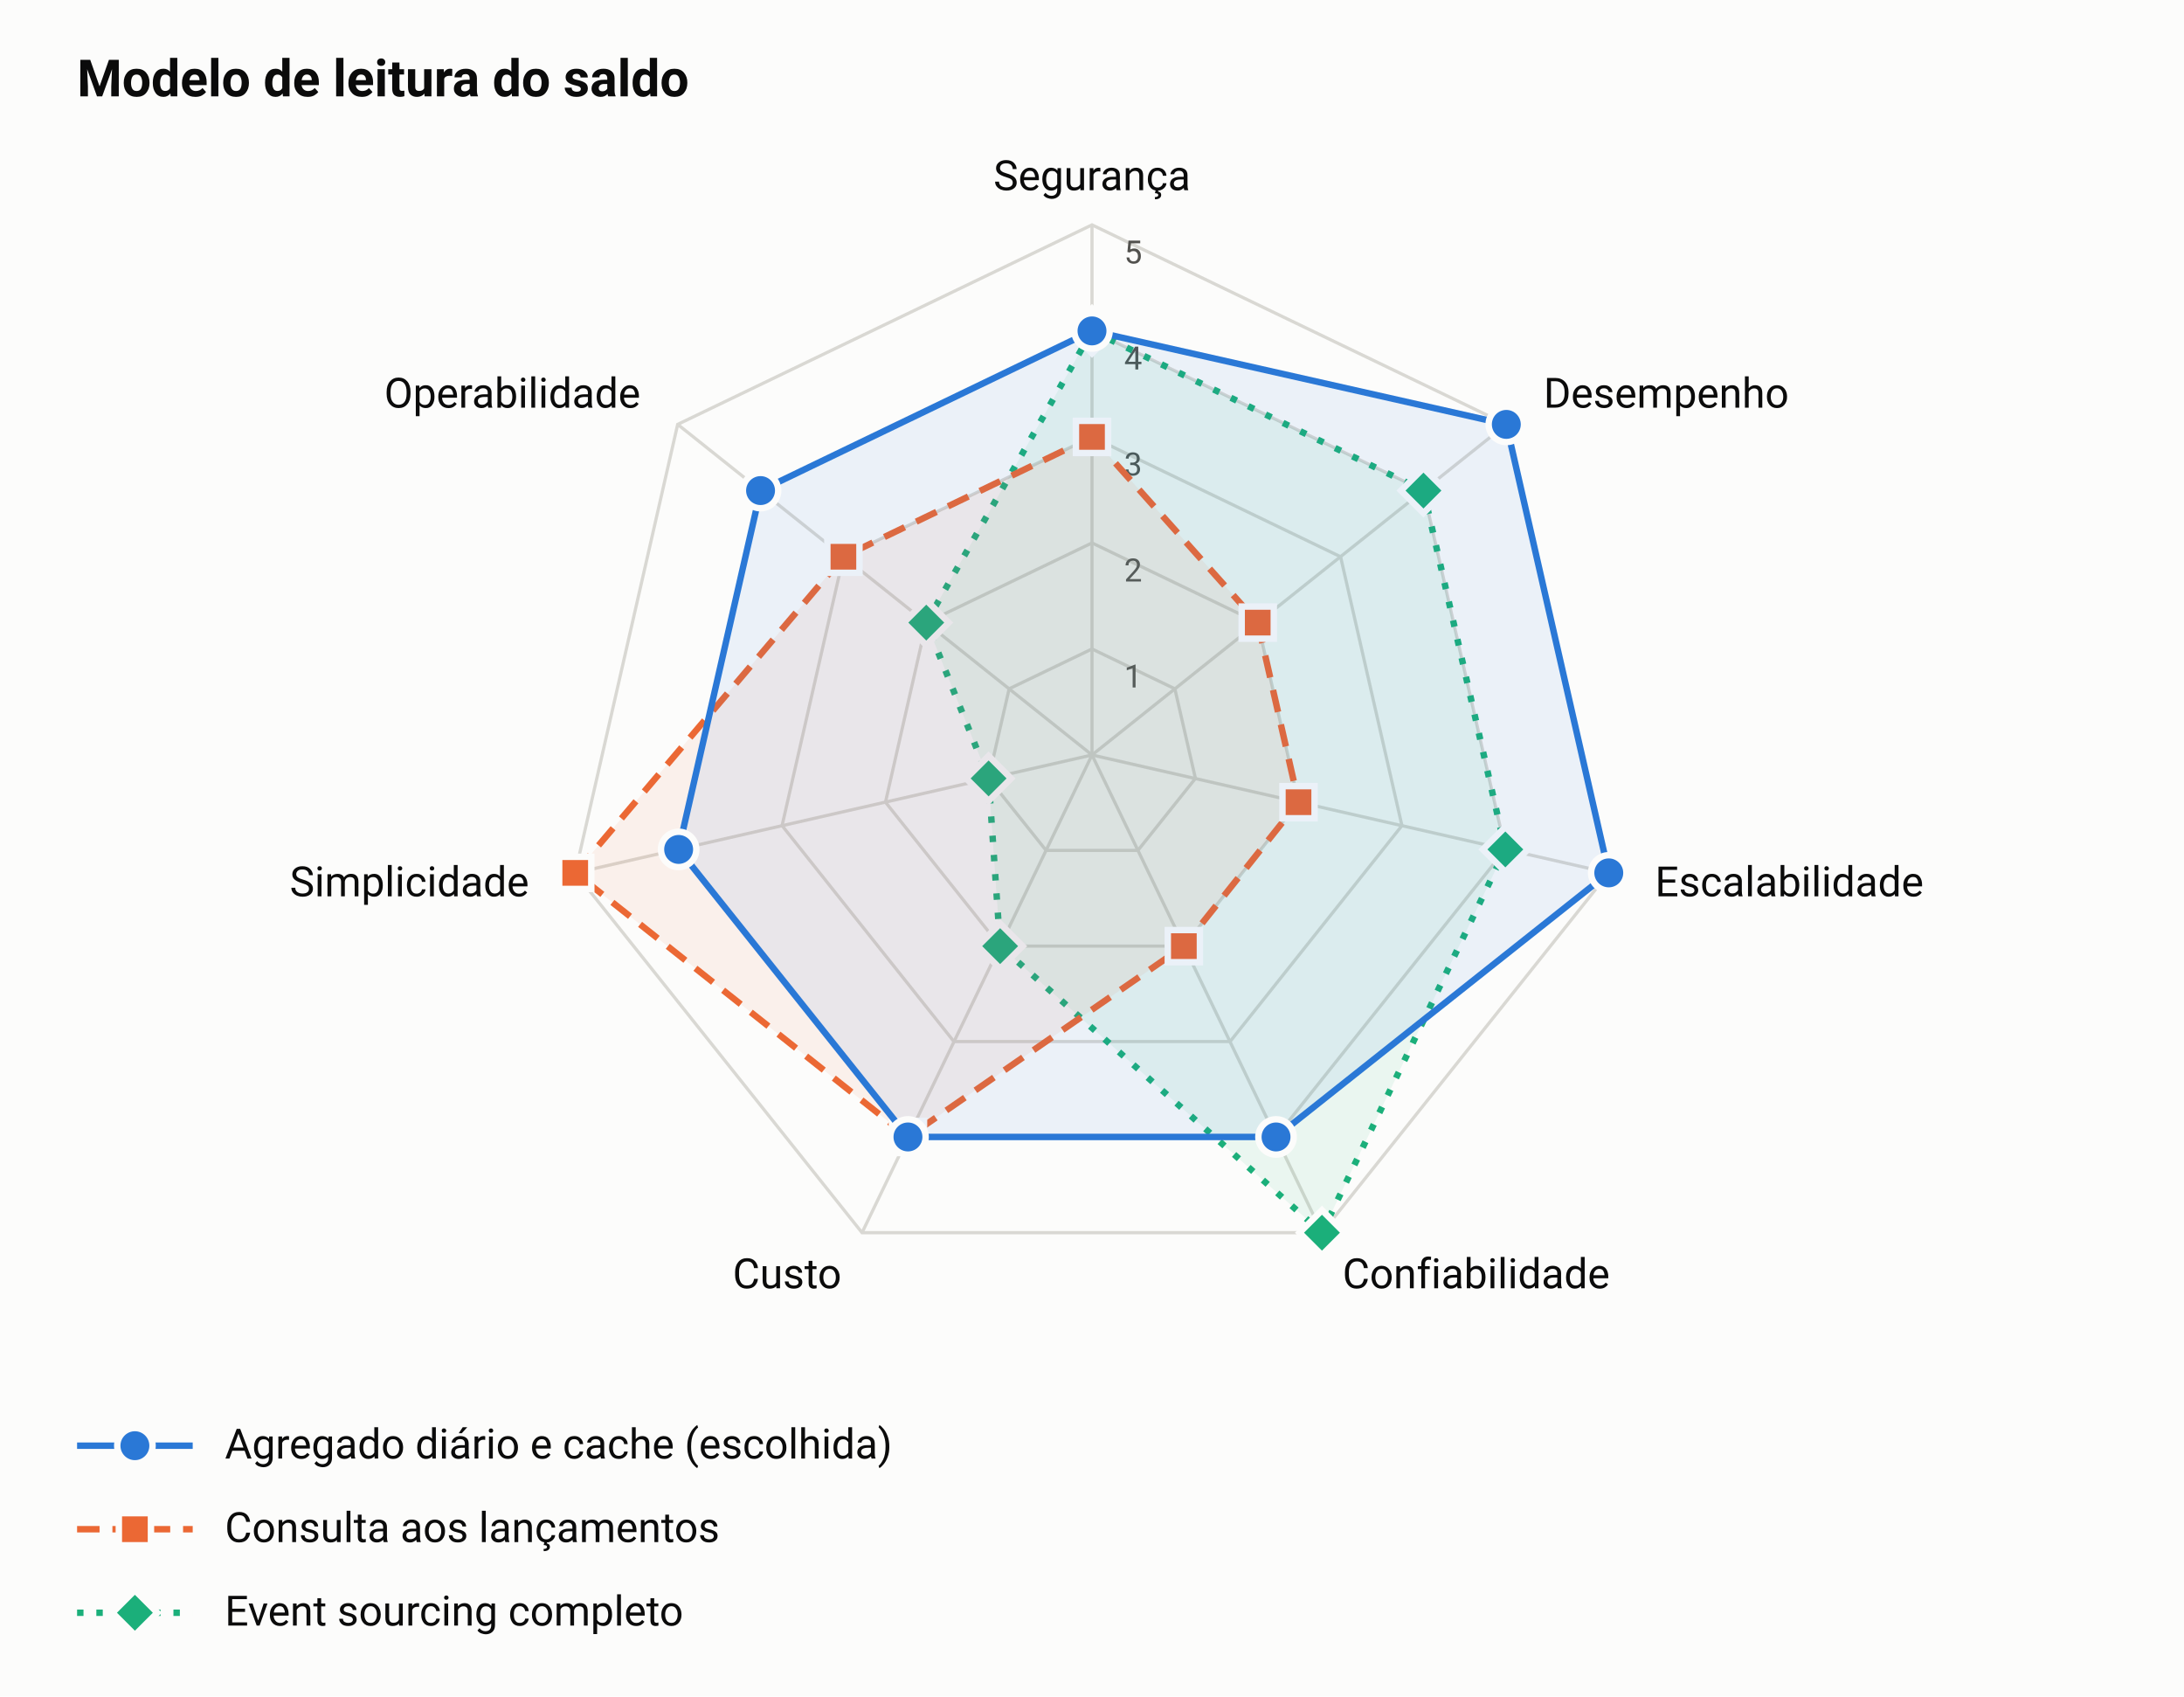
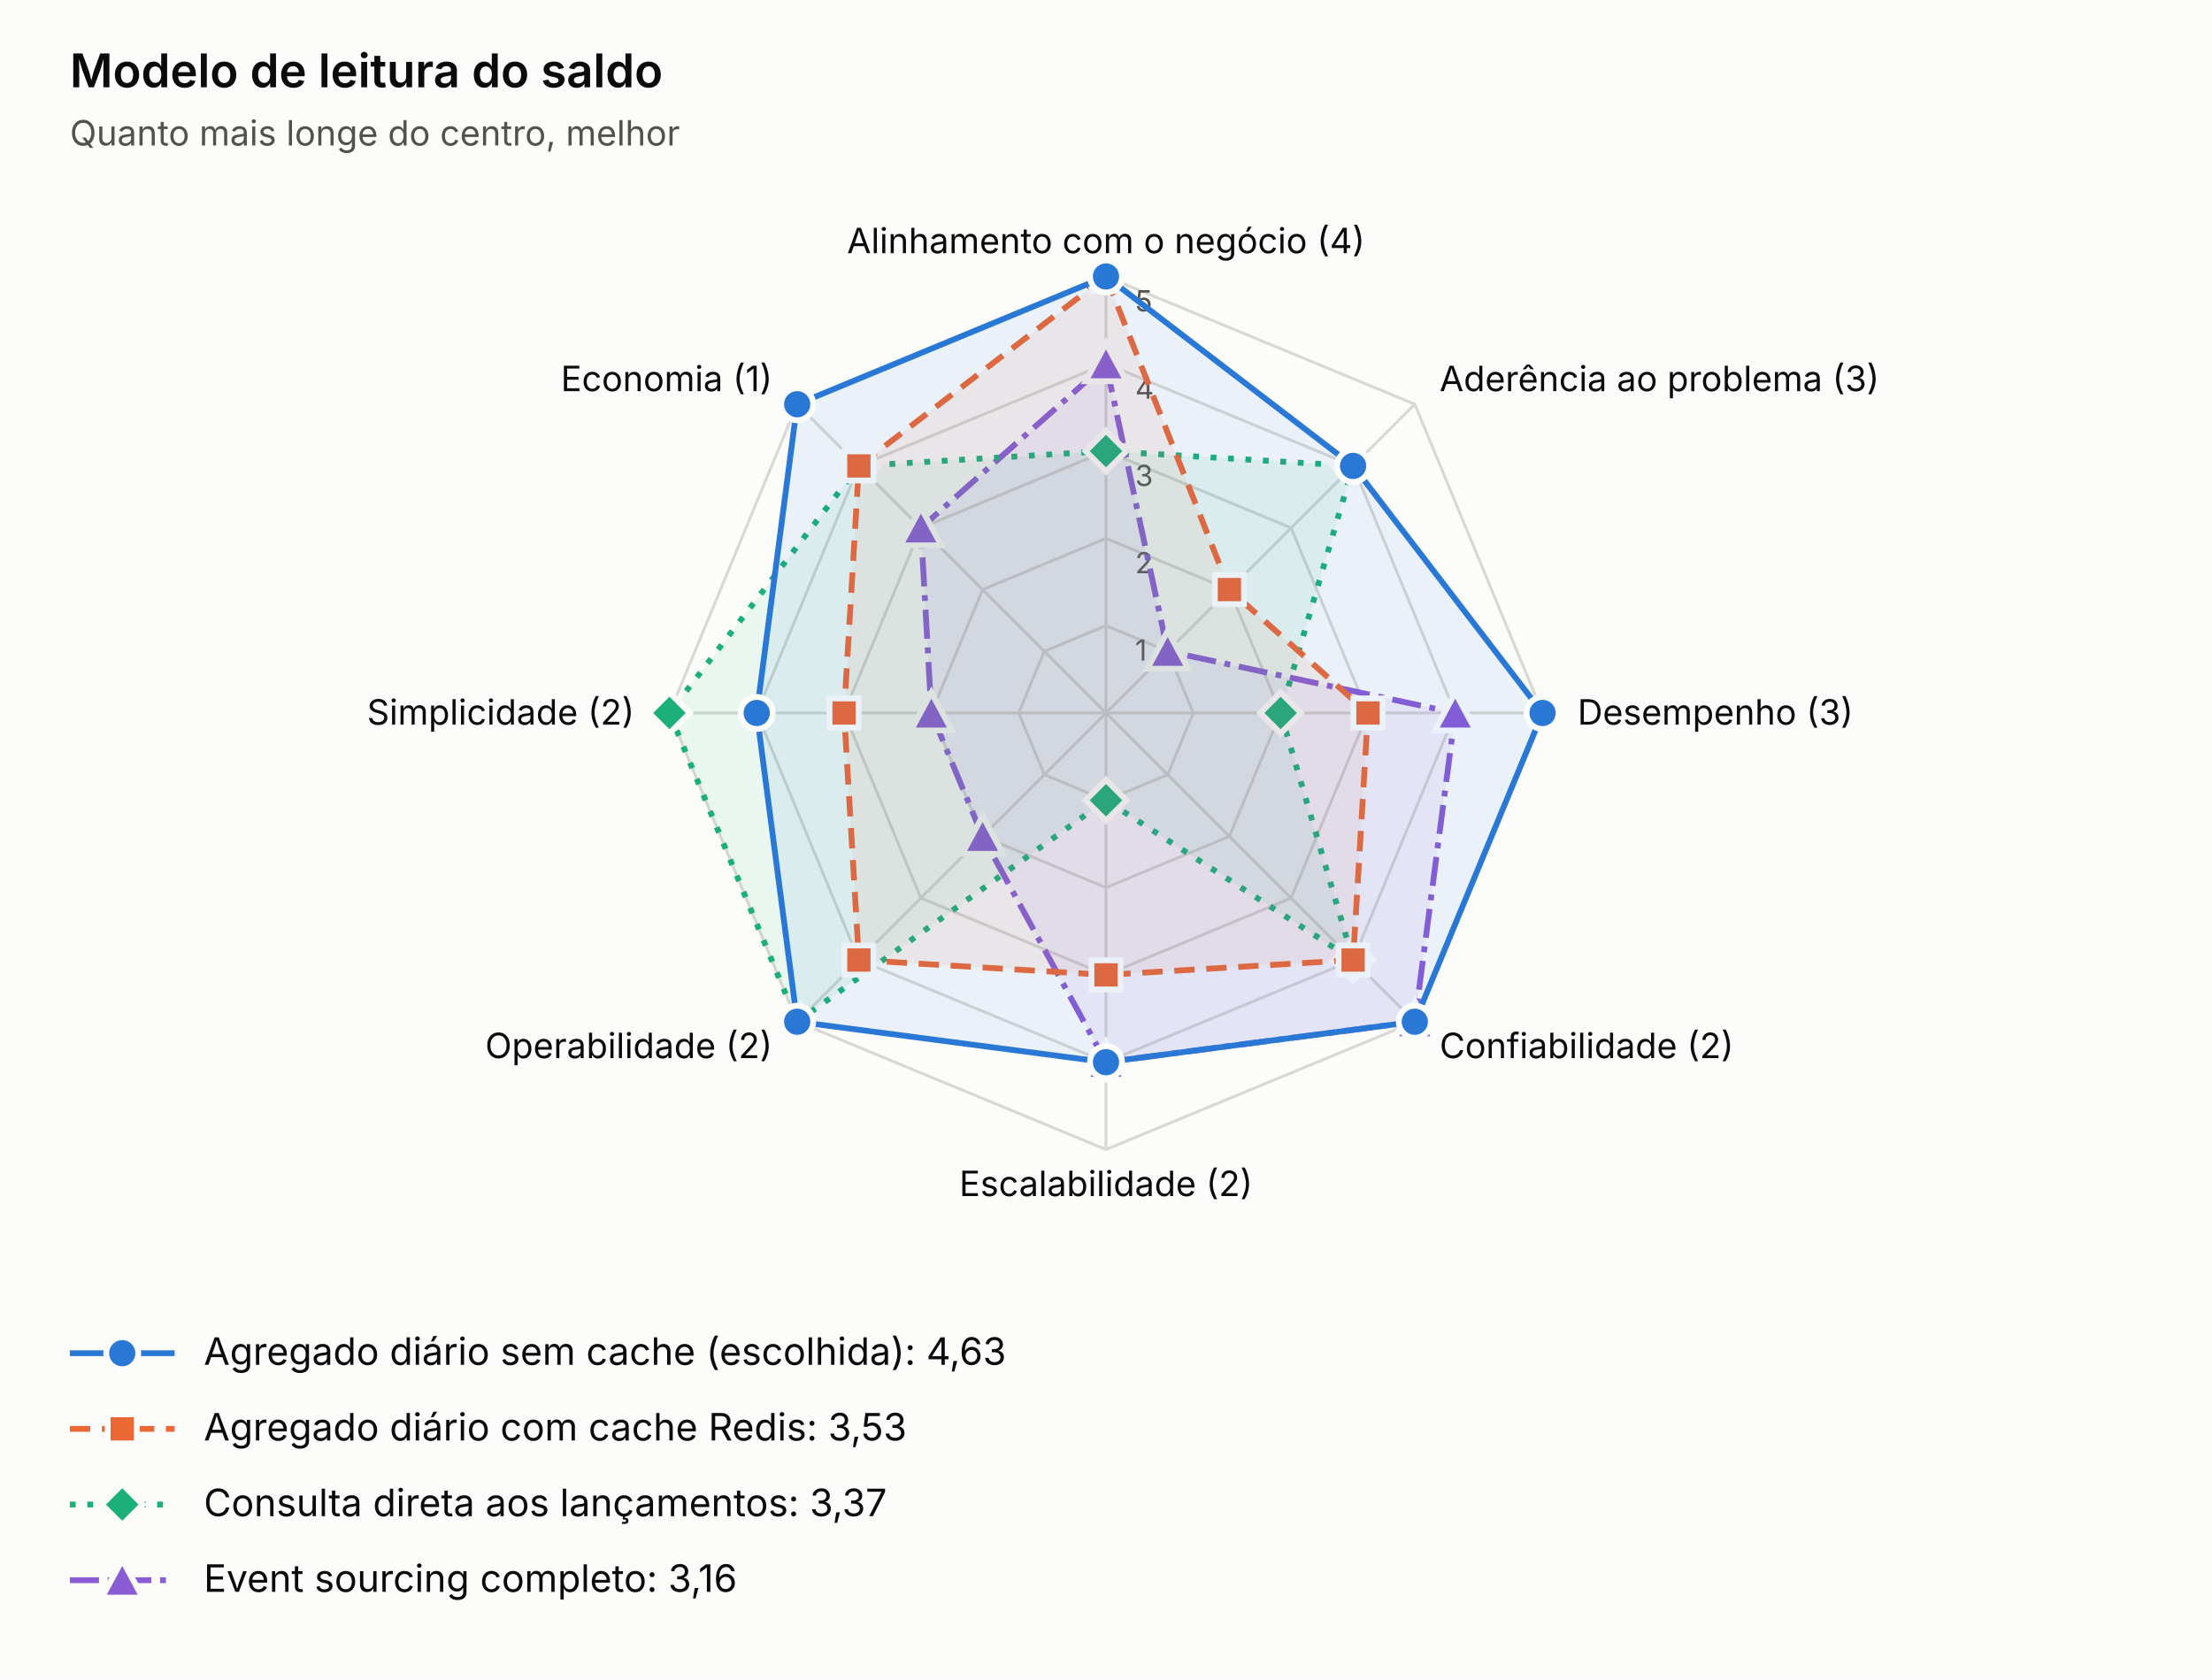
- <svg xmlns="http://www.w3.org/2000/svg" viewBox="0 0 680 528" role="img" aria-label="Modelo de leitura do saldo" font-family="-apple-system, 'Segoe UI', Roboto, Helvetica, Arial, sans-serif">
-   <rect width="680" height="528" fill="#fcfcfb" />
+ <svg xmlns="http://www.w3.org/2000/svg" viewBox="0 0 760 577" role="img" aria-label="Modelo de leitura do saldo" font-family="-apple-system, BlinkMacSystemFont, 'Segoe UI', sans-serif">
+   <rect width="760" height="577" fill="#fcfcfb" />
  <text x="24" y="30" font-size="16" font-weight="600" fill="#0b0b0b">Modelo de leitura do saldo</text>
-   <polygon points="340.0,202.0 365.8,214.4 372.2,242.3 354.3,264.7 325.7,264.7 307.8,242.3 314.2,214.4" fill="none" stroke="#d9d8d3" stroke-width="1" />
-   <text x="350.0" y="214.0" font-size="10" fill="#52514e">1</text>
-   <polygon points="340.0,169.0 391.6,193.8 404.3,249.7 368.6,294.5 311.4,294.5 275.7,249.7 288.4,193.8" fill="none" stroke="#d9d8d3" stroke-width="1" />
-   <text x="350.0" y="181.0" font-size="10" fill="#52514e">2</text>
-   <polygon points="340.0,136.0 417.4,173.3 436.5,257.0 383.0,324.2 297.0,324.2 243.5,257.0 262.6,173.3" fill="none" stroke="#d9d8d3" stroke-width="1" />
-   <text x="350.0" y="148.0" font-size="10" fill="#52514e">3</text>
-   <polygon points="340.0,103.0 443.2,152.7 468.7,264.4 397.3,353.9 282.7,353.9 211.3,264.4 236.8,152.7" fill="none" stroke="#d9d8d3" stroke-width="1" />
-   <text x="350.0" y="115.0" font-size="10" fill="#52514e">4</text>
-   <polygon points="340.0,70.0 469.0,132.1 500.9,271.7 411.6,383.7 268.4,383.7 179.1,271.7 211.0,132.1" fill="none" stroke="#d9d8d3" stroke-width="1" />
-   <text x="350.0" y="82.0" font-size="10" fill="#52514e">5</text>
-   <line x1="340" y1="235" x2="340.0" y2="70.0" stroke="#d9d8d3" stroke-width="1" />
-   <text x="340.0" y="59.2" text-anchor="middle" font-size="13" fill="#0b0b0b">Segurança</text>
-   <line x1="340" y1="235" x2="469.0" y2="132.1" stroke="#d9d8d3" stroke-width="1" />
-   <text x="480.6" y="126.9" text-anchor="start" font-size="13" fill="#0b0b0b">Desempenho</text>
-   <line x1="340" y1="235" x2="500.9" y2="271.7" stroke="#d9d8d3" stroke-width="1" />
-   <text x="515.3" y="279.0" text-anchor="start" font-size="13" fill="#0b0b0b">Escalabilidade</text>
-   <line x1="340" y1="235" x2="411.6" y2="383.7" stroke="#d9d8d3" stroke-width="1" />
-   <text x="418.0" y="401.0" text-anchor="start" font-size="13" fill="#0b0b0b">Confiabilidade</text>
-   <line x1="340" y1="235" x2="268.4" y2="383.7" stroke="#d9d8d3" stroke-width="1" />
-   <text x="262.0" y="401.0" text-anchor="end" font-size="13" fill="#0b0b0b">Custo</text>
-   <line x1="340" y1="235" x2="179.1" y2="271.7" stroke="#d9d8d3" stroke-width="1" />
-   <text x="164.7" y="279.0" text-anchor="end" font-size="13" fill="#0b0b0b">Simplicidade</text>
-   <line x1="340" y1="235" x2="211.0" y2="132.1" stroke="#d9d8d3" stroke-width="1" />
-   <text x="199.4" y="126.9" text-anchor="end" font-size="13" fill="#0b0b0b">Operabilidade</text>
-   <polygon points="340.0,103.0 443.2,152.7 468.7,264.4 411.6,383.7 311.4,294.5 307.8,242.3 288.4,193.8" fill="#1baf7a" fill-opacity="0.08" stroke="#1baf7a" stroke-width="2" stroke-linejoin="round" stroke-dasharray="2 4" />
-   <polygon points="340.0,96.0 347.0,103.0 340.0,110.0 333.0,103.0" fill="#1baf7a" stroke="#fcfcfb" stroke-width="2" />
-   <polygon points="443.2,145.7 450.2,152.7 443.2,159.7 436.2,152.7" fill="#1baf7a" stroke="#fcfcfb" stroke-width="2" />
-   <polygon points="468.7,257.4 475.7,264.4 468.7,271.4 461.7,264.4" fill="#1baf7a" stroke="#fcfcfb" stroke-width="2" />
-   <polygon points="411.6,376.7 418.6,383.7 411.6,390.7 404.6,383.7" fill="#1baf7a" stroke="#fcfcfb" stroke-width="2" />
-   <polygon points="311.4,287.5 318.4,294.5 311.4,301.5 304.4,294.5" fill="#1baf7a" stroke="#fcfcfb" stroke-width="2" />
-   <polygon points="307.8,235.3 314.8,242.3 307.8,249.3 300.8,242.3" fill="#1baf7a" stroke="#fcfcfb" stroke-width="2" />
-   <polygon points="288.4,186.8 295.4,193.8 288.4,200.8 281.4,193.8" fill="#1baf7a" stroke="#fcfcfb" stroke-width="2" />
-   <polygon points="340.0,136.0 391.6,193.8 404.3,249.7 368.6,294.5 282.7,353.9 179.1,271.7 262.6,173.3" fill="#eb6834" fill-opacity="0.08" stroke="#eb6834" stroke-width="2" stroke-linejoin="round" stroke-dasharray="7 4" />
-   <rect x="335.0" y="131.0" width="10" height="10" fill="#eb6834" stroke="#fcfcfb" stroke-width="2" />
-   <rect x="386.6" y="188.8" width="10" height="10" fill="#eb6834" stroke="#fcfcfb" stroke-width="2" />
-   <rect x="399.3" y="244.7" width="10" height="10" fill="#eb6834" stroke="#fcfcfb" stroke-width="2" />
-   <rect x="363.6" y="289.5" width="10" height="10" fill="#eb6834" stroke="#fcfcfb" stroke-width="2" />
-   <rect x="277.7" y="348.9" width="10" height="10" fill="#eb6834" stroke="#fcfcfb" stroke-width="2" />
-   <rect x="174.1" y="266.7" width="10" height="10" fill="#eb6834" stroke="#fcfcfb" stroke-width="2" />
-   <rect x="257.6" y="168.3" width="10" height="10" fill="#eb6834" stroke="#fcfcfb" stroke-width="2" />
-   <polygon points="340.0,103.0 469.0,132.1 500.9,271.7 397.3,353.9 282.7,353.9 211.3,264.4 236.8,152.7" fill="#2a78d6" fill-opacity="0.08" stroke="#2a78d6" stroke-width="2" stroke-linejoin="round" />
-   <circle cx="340.0" cy="103.0" r="5.5" fill="#2a78d6" stroke="#fcfcfb" stroke-width="2" />
-   <circle cx="469.0" cy="132.1" r="5.5" fill="#2a78d6" stroke="#fcfcfb" stroke-width="2" />
-   <circle cx="500.9" cy="271.7" r="5.5" fill="#2a78d6" stroke="#fcfcfb" stroke-width="2" />
-   <circle cx="397.3" cy="353.9" r="5.5" fill="#2a78d6" stroke="#fcfcfb" stroke-width="2" />
-   <circle cx="282.7" cy="353.9" r="5.5" fill="#2a78d6" stroke="#fcfcfb" stroke-width="2" />
-   <circle cx="211.3" cy="264.4" r="5.5" fill="#2a78d6" stroke="#fcfcfb" stroke-width="2" />
-   <circle cx="236.8" cy="152.7" r="5.5" fill="#2a78d6" stroke="#fcfcfb" stroke-width="2" />
-   <line x1="24" y1="450" x2="60" y2="450" stroke="#2a78d6" stroke-width="2" />
-   <circle cx="42.0" cy="450.0" r="5.5" fill="#2a78d6" stroke="#fcfcfb" stroke-width="2" />
-   <text x="70" y="454" font-size="13" fill="#0b0b0b">Agregado diário e cache (escolhida)</text>
-   <line x1="24" y1="476" x2="60" y2="476" stroke="#eb6834" stroke-width="2" stroke-dasharray="7 4" />
-   <rect x="37.0" y="471.0" width="10" height="10" fill="#eb6834" stroke="#fcfcfb" stroke-width="2" />
-   <text x="70" y="480" font-size="13" fill="#0b0b0b">Consulta aos lançamentos</text>
-   <line x1="24" y1="502" x2="60" y2="502" stroke="#1baf7a" stroke-width="2" stroke-dasharray="2 4" />
-   <polygon points="42.0,495.0 49.0,502.0 42.0,509.0 35.0,502.0" fill="#1baf7a" stroke="#fcfcfb" stroke-width="2" />
-   <text x="70" y="506" font-size="13" fill="#0b0b0b">Event sourcing completo</text>
+   <text x="24" y="50" font-size="12" fill="#52514e">Quanto mais longe do centro, melhor</text>
+   <polygon points="380.0,215.0 401.2,223.8 410.0,245.0 401.2,266.2 380.0,275.0 358.8,266.2 350.0,245.0 358.8,223.8" fill="none" stroke="#d9d8d3" stroke-width="1" />
+   <text x="390.0" y="227.0" font-size="10" fill="#52514e">1</text>
+   <polygon points="380.0,185.0 422.4,202.6 440.0,245.0 422.4,287.4 380.0,305.0 337.6,287.4 320.0,245.0 337.6,202.6" fill="none" stroke="#d9d8d3" stroke-width="1" />
+   <text x="390.0" y="197.0" font-size="10" fill="#52514e">2</text>
+   <polygon points="380.0,155.0 443.6,181.4 470.0,245.0 443.6,308.6 380.0,335.0 316.4,308.6 290.0,245.0 316.4,181.4" fill="none" stroke="#d9d8d3" stroke-width="1" />
+   <text x="390.0" y="167.0" font-size="10" fill="#52514e">3</text>
+   <polygon points="380.0,125.0 464.9,160.1 500.0,245.0 464.9,329.9 380.0,365.0 295.1,329.9 260.0,245.0 295.1,160.1" fill="none" stroke="#d9d8d3" stroke-width="1" />
+   <text x="390.0" y="137.0" font-size="10" fill="#52514e">4</text>
+   <polygon points="380.0,95.0 486.1,138.9 530.0,245.0 486.1,351.1 380.0,395.0 273.9,351.1 230.0,245.0 273.9,138.9" fill="none" stroke="#d9d8d3" stroke-width="1" />
+   <text x="390.0" y="107.0" font-size="10" fill="#52514e">5</text>
+   <line x1="380" y1="245" x2="380.0" y2="95.0" stroke="#d9d8d3" stroke-width="1" />
+   <text x="380.0" y="87.0" text-anchor="middle" font-size="12" fill="#0b0b0b">Alinhamento com o negócio (4)</text>
+   <line x1="380" y1="245" x2="486.1" y2="138.9" stroke="#d9d8d3" stroke-width="1" />
+   <text x="494.6" y="134.4" text-anchor="start" font-size="12" fill="#0b0b0b">Aderência ao problema (3)</text>
+   <line x1="380" y1="245" x2="530.0" y2="245.0" stroke="#d9d8d3" stroke-width="1" />
+   <text x="542.0" y="249.0" text-anchor="start" font-size="12" fill="#0b0b0b">Desempenho (3)</text>
+   <line x1="380" y1="245" x2="486.1" y2="351.1" stroke="#d9d8d3" stroke-width="1" />
+   <text x="494.6" y="363.6" text-anchor="start" font-size="12" fill="#0b0b0b">Confiabilidade (2)</text>
+   <line x1="380" y1="245" x2="380.0" y2="395.0" stroke="#d9d8d3" stroke-width="1" />
+   <text x="380.0" y="411.0" text-anchor="middle" font-size="12" fill="#0b0b0b">Escalabilidade (2)</text>
+   <line x1="380" y1="245" x2="273.9" y2="351.1" stroke="#d9d8d3" stroke-width="1" />
+   <text x="265.4" y="363.6" text-anchor="end" font-size="12" fill="#0b0b0b">Operabilidade (2)</text>
+   <line x1="380" y1="245" x2="230.0" y2="245.0" stroke="#d9d8d3" stroke-width="1" />
+   <text x="218.0" y="249.0" text-anchor="end" font-size="12" fill="#0b0b0b">Simplicidade (2)</text>
+   <line x1="380" y1="245" x2="273.9" y2="138.9" stroke="#d9d8d3" stroke-width="1" />
+   <text x="265.4" y="134.4" text-anchor="end" font-size="12" fill="#0b0b0b">Economia (1)</text>
+   <polygon points="380.0,125.0 401.2,223.8 500.0,245.0 486.1,351.1 380.0,365.0 337.6,287.4 320.0,245.0 316.4,181.4" fill="#8a5cd6" fill-opacity="0.08" stroke="#8a5cd6" stroke-width="2" stroke-linejoin="round" stroke-dasharray="10 3 2 3" />
+   <polygon points="380.0,118.0 387.0,131.0 373.0,131.0" fill="#8a5cd6" stroke="#fcfcfb" stroke-width="2" />
+   <polygon points="401.2,216.8 408.2,229.8 394.2,229.8" fill="#8a5cd6" stroke="#fcfcfb" stroke-width="2" />
+   <polygon points="500.0,238.0 507.0,251.0 493.0,251.0" fill="#8a5cd6" stroke="#fcfcfb" stroke-width="2" />
+   <polygon points="486.1,344.1 493.1,357.1 479.1,357.1" fill="#8a5cd6" stroke="#fcfcfb" stroke-width="2" />
+   <polygon points="380.0,358.0 387.0,371.0 373.0,371.0" fill="#8a5cd6" stroke="#fcfcfb" stroke-width="2" />
+   <polygon points="337.6,280.4 344.6,293.4 330.6,293.4" fill="#8a5cd6" stroke="#fcfcfb" stroke-width="2" />
+   <polygon points="320.0,238.0 327.0,251.0 313.0,251.0" fill="#8a5cd6" stroke="#fcfcfb" stroke-width="2" />
+   <polygon points="316.4,174.4 323.4,187.4 309.4,187.4" fill="#8a5cd6" stroke="#fcfcfb" stroke-width="2" />
+   <polygon points="380.0,155.0 464.9,160.1 440.0,245.0 464.9,329.9 380.0,275.0 273.9,351.1 230.0,245.0 295.1,160.1" fill="#1baf7a" fill-opacity="0.08" stroke="#1baf7a" stroke-width="2" stroke-linejoin="round" stroke-dasharray="2 4" />
+   <polygon points="380.0,148.0 387.0,155.0 380.0,162.0 373.0,155.0" fill="#1baf7a" stroke="#fcfcfb" stroke-width="2" />
+   <polygon points="464.9,153.1 471.9,160.1 464.9,167.1 457.9,160.1" fill="#1baf7a" stroke="#fcfcfb" stroke-width="2" />
+   <polygon points="440.0,238.0 447.0,245.0 440.0,252.0 433.0,245.0" fill="#1baf7a" stroke="#fcfcfb" stroke-width="2" />
+   <polygon points="464.9,322.9 471.9,329.9 464.9,336.9 457.9,329.9" fill="#1baf7a" stroke="#fcfcfb" stroke-width="2" />
+   <polygon points="380.0,268.0 387.0,275.0 380.0,282.0 373.0,275.0" fill="#1baf7a" stroke="#fcfcfb" stroke-width="2" />
+   <polygon points="273.9,344.1 280.9,351.1 273.9,358.1 266.9,351.1" fill="#1baf7a" stroke="#fcfcfb" stroke-width="2" />
+   <polygon points="230.0,238.0 237.0,245.0 230.0,252.0 223.0,245.0" fill="#1baf7a" stroke="#fcfcfb" stroke-width="2" />
+   <polygon points="295.1,153.1 302.1,160.1 295.1,167.1 288.1,160.1" fill="#1baf7a" stroke="#fcfcfb" stroke-width="2" />
+   <polygon points="380.0,95.0 422.4,202.6 470.0,245.0 464.9,329.9 380.0,335.0 295.1,329.9 290.0,245.0 295.1,160.1" fill="#eb6834" fill-opacity="0.08" stroke="#eb6834" stroke-width="2" stroke-linejoin="round" stroke-dasharray="7 4" />
+   <rect x="375.0" y="90.0" width="10" height="10" fill="#eb6834" stroke="#fcfcfb" stroke-width="2" />
+   <rect x="417.4" y="197.6" width="10" height="10" fill="#eb6834" stroke="#fcfcfb" stroke-width="2" />
+   <rect x="465.0" y="240.0" width="10" height="10" fill="#eb6834" stroke="#fcfcfb" stroke-width="2" />
+   <rect x="459.9" y="324.9" width="10" height="10" fill="#eb6834" stroke="#fcfcfb" stroke-width="2" />
+   <rect x="375.0" y="330.0" width="10" height="10" fill="#eb6834" stroke="#fcfcfb" stroke-width="2" />
+   <rect x="290.1" y="324.9" width="10" height="10" fill="#eb6834" stroke="#fcfcfb" stroke-width="2" />
+   <rect x="285.0" y="240.0" width="10" height="10" fill="#eb6834" stroke="#fcfcfb" stroke-width="2" />
+   <rect x="290.1" y="155.1" width="10" height="10" fill="#eb6834" stroke="#fcfcfb" stroke-width="2" />
+   <polygon points="380.0,95.0 464.9,160.1 530.0,245.0 486.1,351.1 380.0,365.0 273.9,351.1 260.0,245.0 273.9,138.9" fill="#2a78d6" fill-opacity="0.08" stroke="#2a78d6" stroke-width="2" stroke-linejoin="round" />
+   <circle cx="380.0" cy="95.0" r="5.5" fill="#2a78d6" stroke="#fcfcfb" stroke-width="2" />
+   <circle cx="464.9" cy="160.1" r="5.5" fill="#2a78d6" stroke="#fcfcfb" stroke-width="2" />
+   <circle cx="530.0" cy="245.0" r="5.5" fill="#2a78d6" stroke="#fcfcfb" stroke-width="2" />
+   <circle cx="486.1" cy="351.1" r="5.5" fill="#2a78d6" stroke="#fcfcfb" stroke-width="2" />
+   <circle cx="380.0" cy="365.0" r="5.5" fill="#2a78d6" stroke="#fcfcfb" stroke-width="2" />
+   <circle cx="273.9" cy="351.1" r="5.5" fill="#2a78d6" stroke="#fcfcfb" stroke-width="2" />
+   <circle cx="260.0" cy="245.0" r="5.5" fill="#2a78d6" stroke="#fcfcfb" stroke-width="2" />
+   <circle cx="273.9" cy="138.9" r="5.5" fill="#2a78d6" stroke="#fcfcfb" stroke-width="2" />
+   <line x1="24" y1="465" x2="60" y2="465" stroke="#2a78d6" stroke-width="2" />
+   <circle cx="42.0" cy="465.0" r="5.5" fill="#2a78d6" stroke="#fcfcfb" stroke-width="2" />
+   <text x="70" y="469" font-size="13" fill="#0b0b0b">Agregado diário sem cache (escolhida): 4,63</text>
+   <line x1="24" y1="491" x2="60" y2="491" stroke="#eb6834" stroke-width="2" stroke-dasharray="7 4" />
+   <rect x="37.0" y="486.0" width="10" height="10" fill="#eb6834" stroke="#fcfcfb" stroke-width="2" />
+   <text x="70" y="495" font-size="13" fill="#0b0b0b">Agregado diário com cache Redis: 3,53</text>
+   <line x1="24" y1="517" x2="60" y2="517" stroke="#1baf7a" stroke-width="2" stroke-dasharray="2 4" />
+   <polygon points="42.0,510.0 49.0,517.0 42.0,524.0 35.0,517.0" fill="#1baf7a" stroke="#fcfcfb" stroke-width="2" />
+   <text x="70" y="521" font-size="13" fill="#0b0b0b">Consulta direta aos lançamentos: 3,37</text>
+   <line x1="24" y1="543" x2="60" y2="543" stroke="#8a5cd6" stroke-width="2" stroke-dasharray="10 3 2 3" />
+   <polygon points="42.0,536.0 49.0,549.0 35.0,549.0" fill="#8a5cd6" stroke="#fcfcfb" stroke-width="2" />
+   <text x="70" y="547" font-size="13" fill="#0b0b0b">Event sourcing completo: 3,16</text>
</svg>
